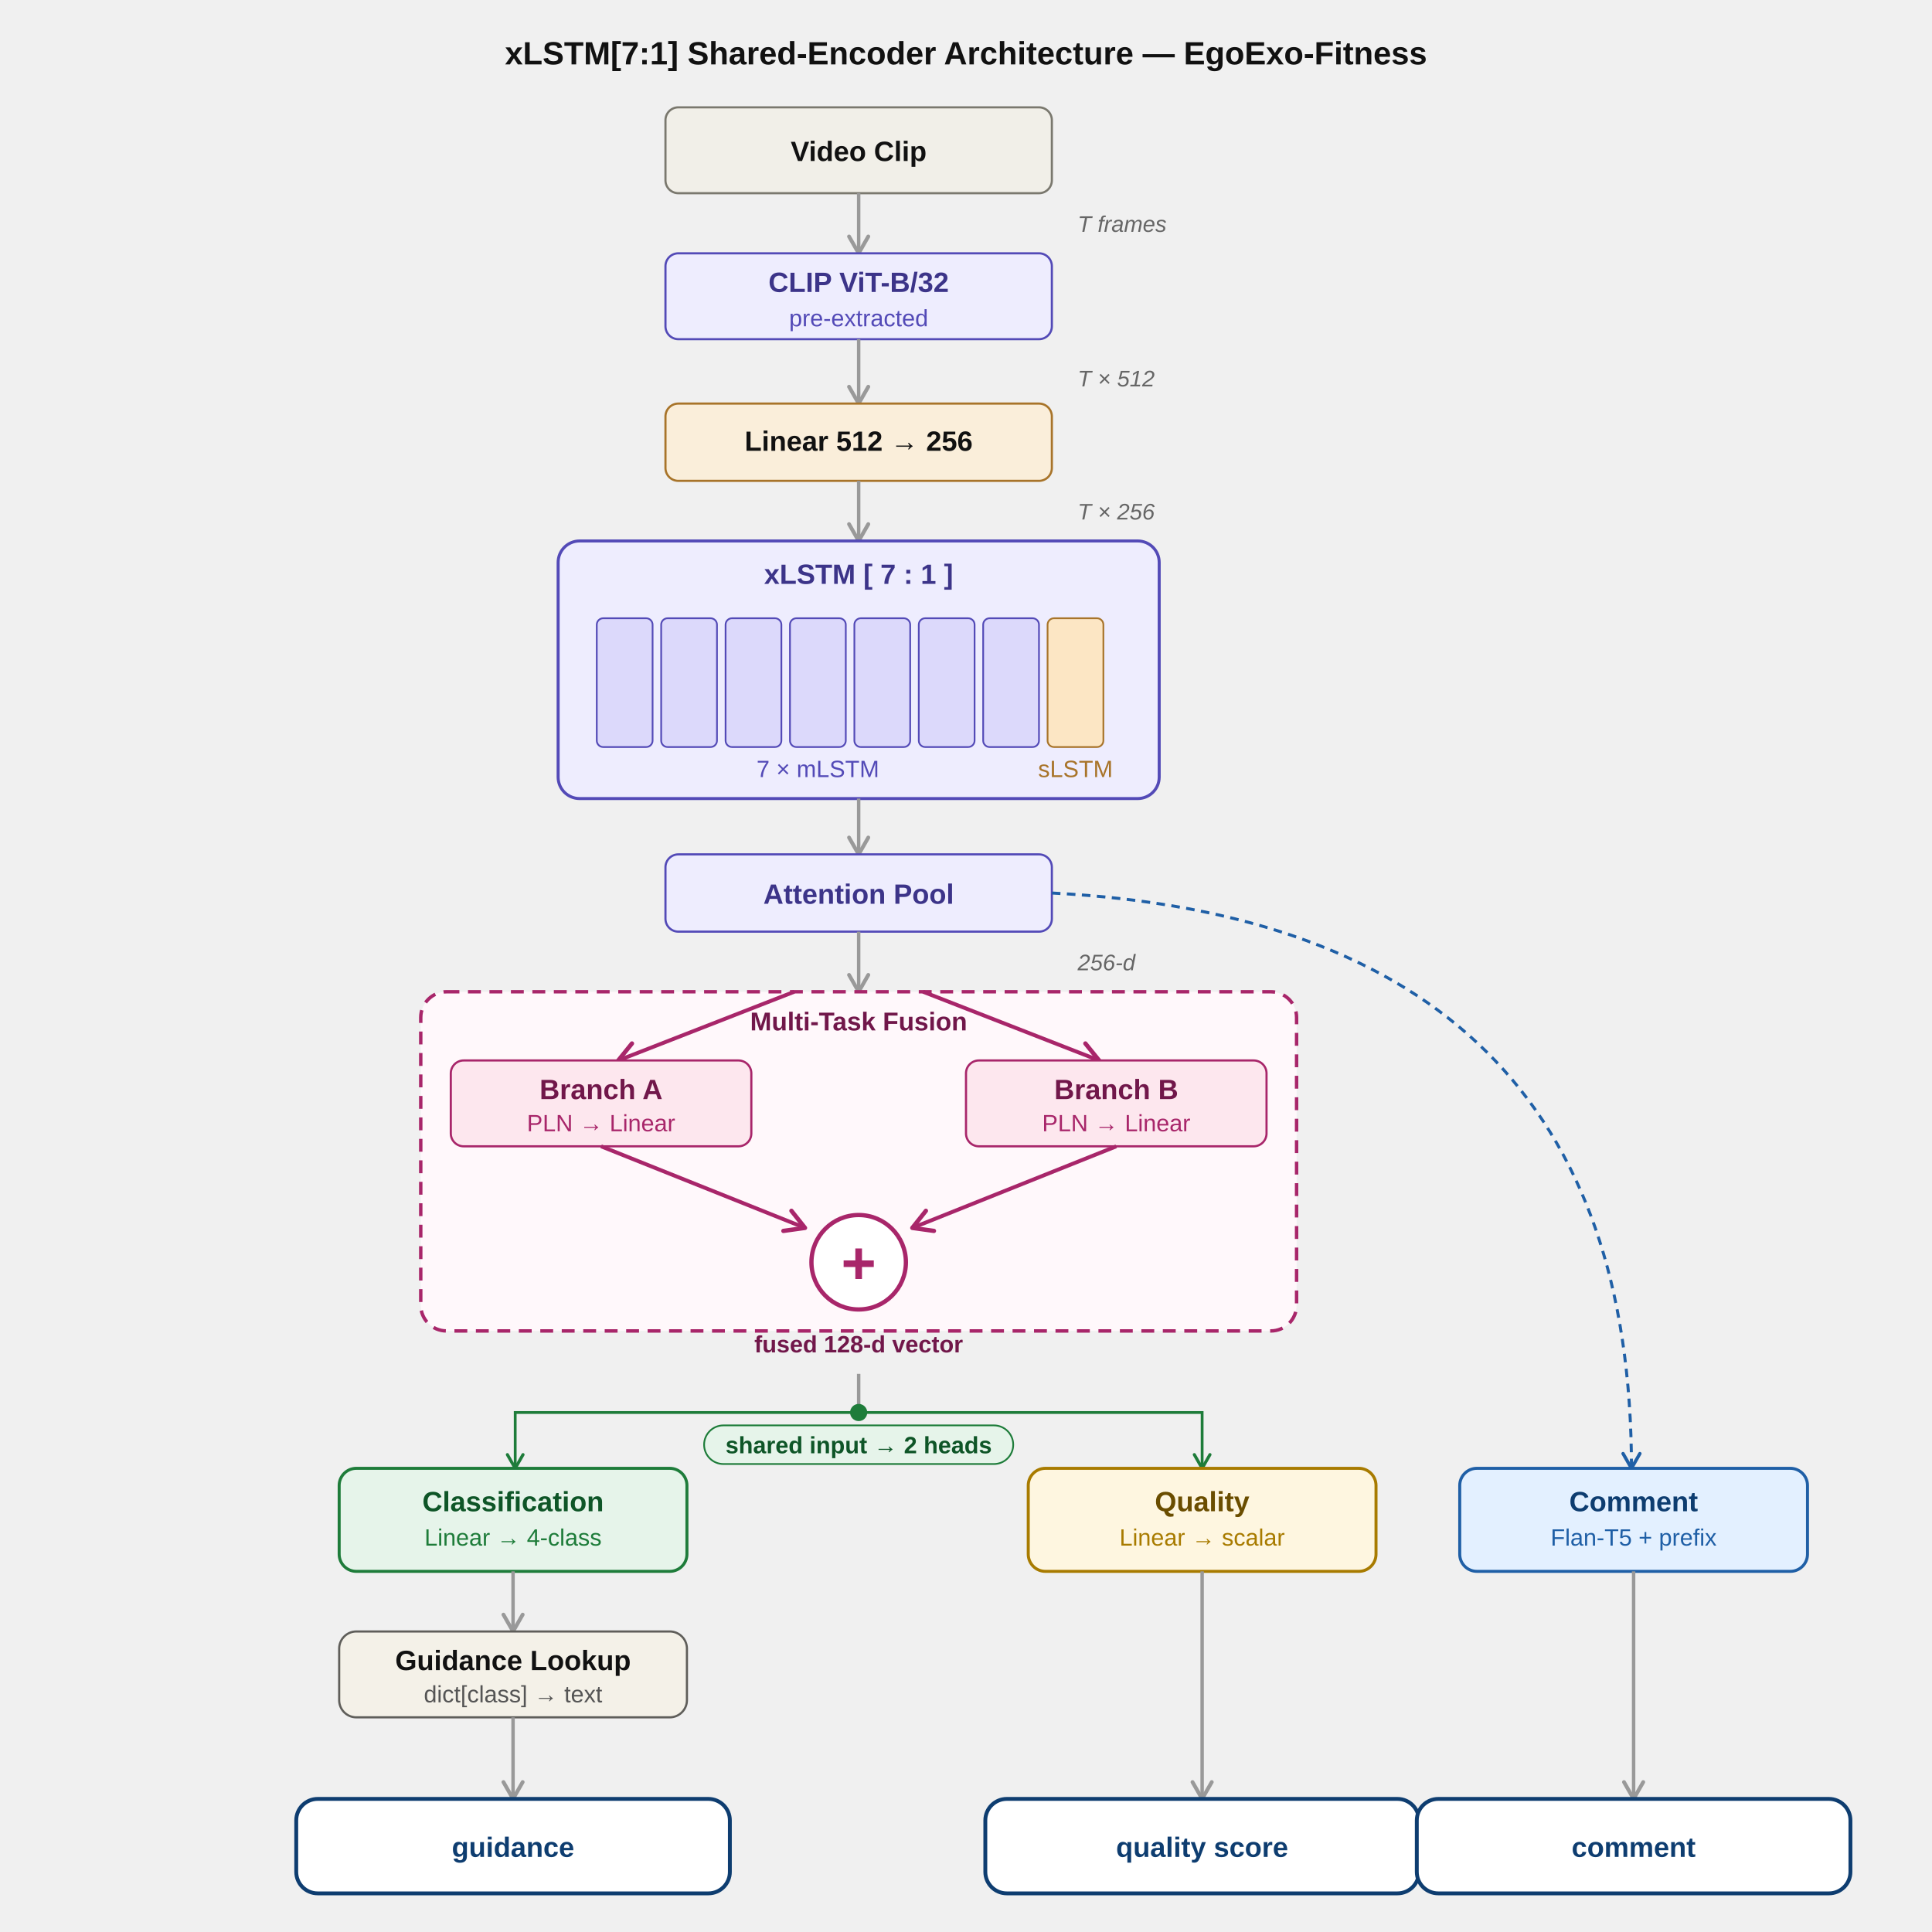
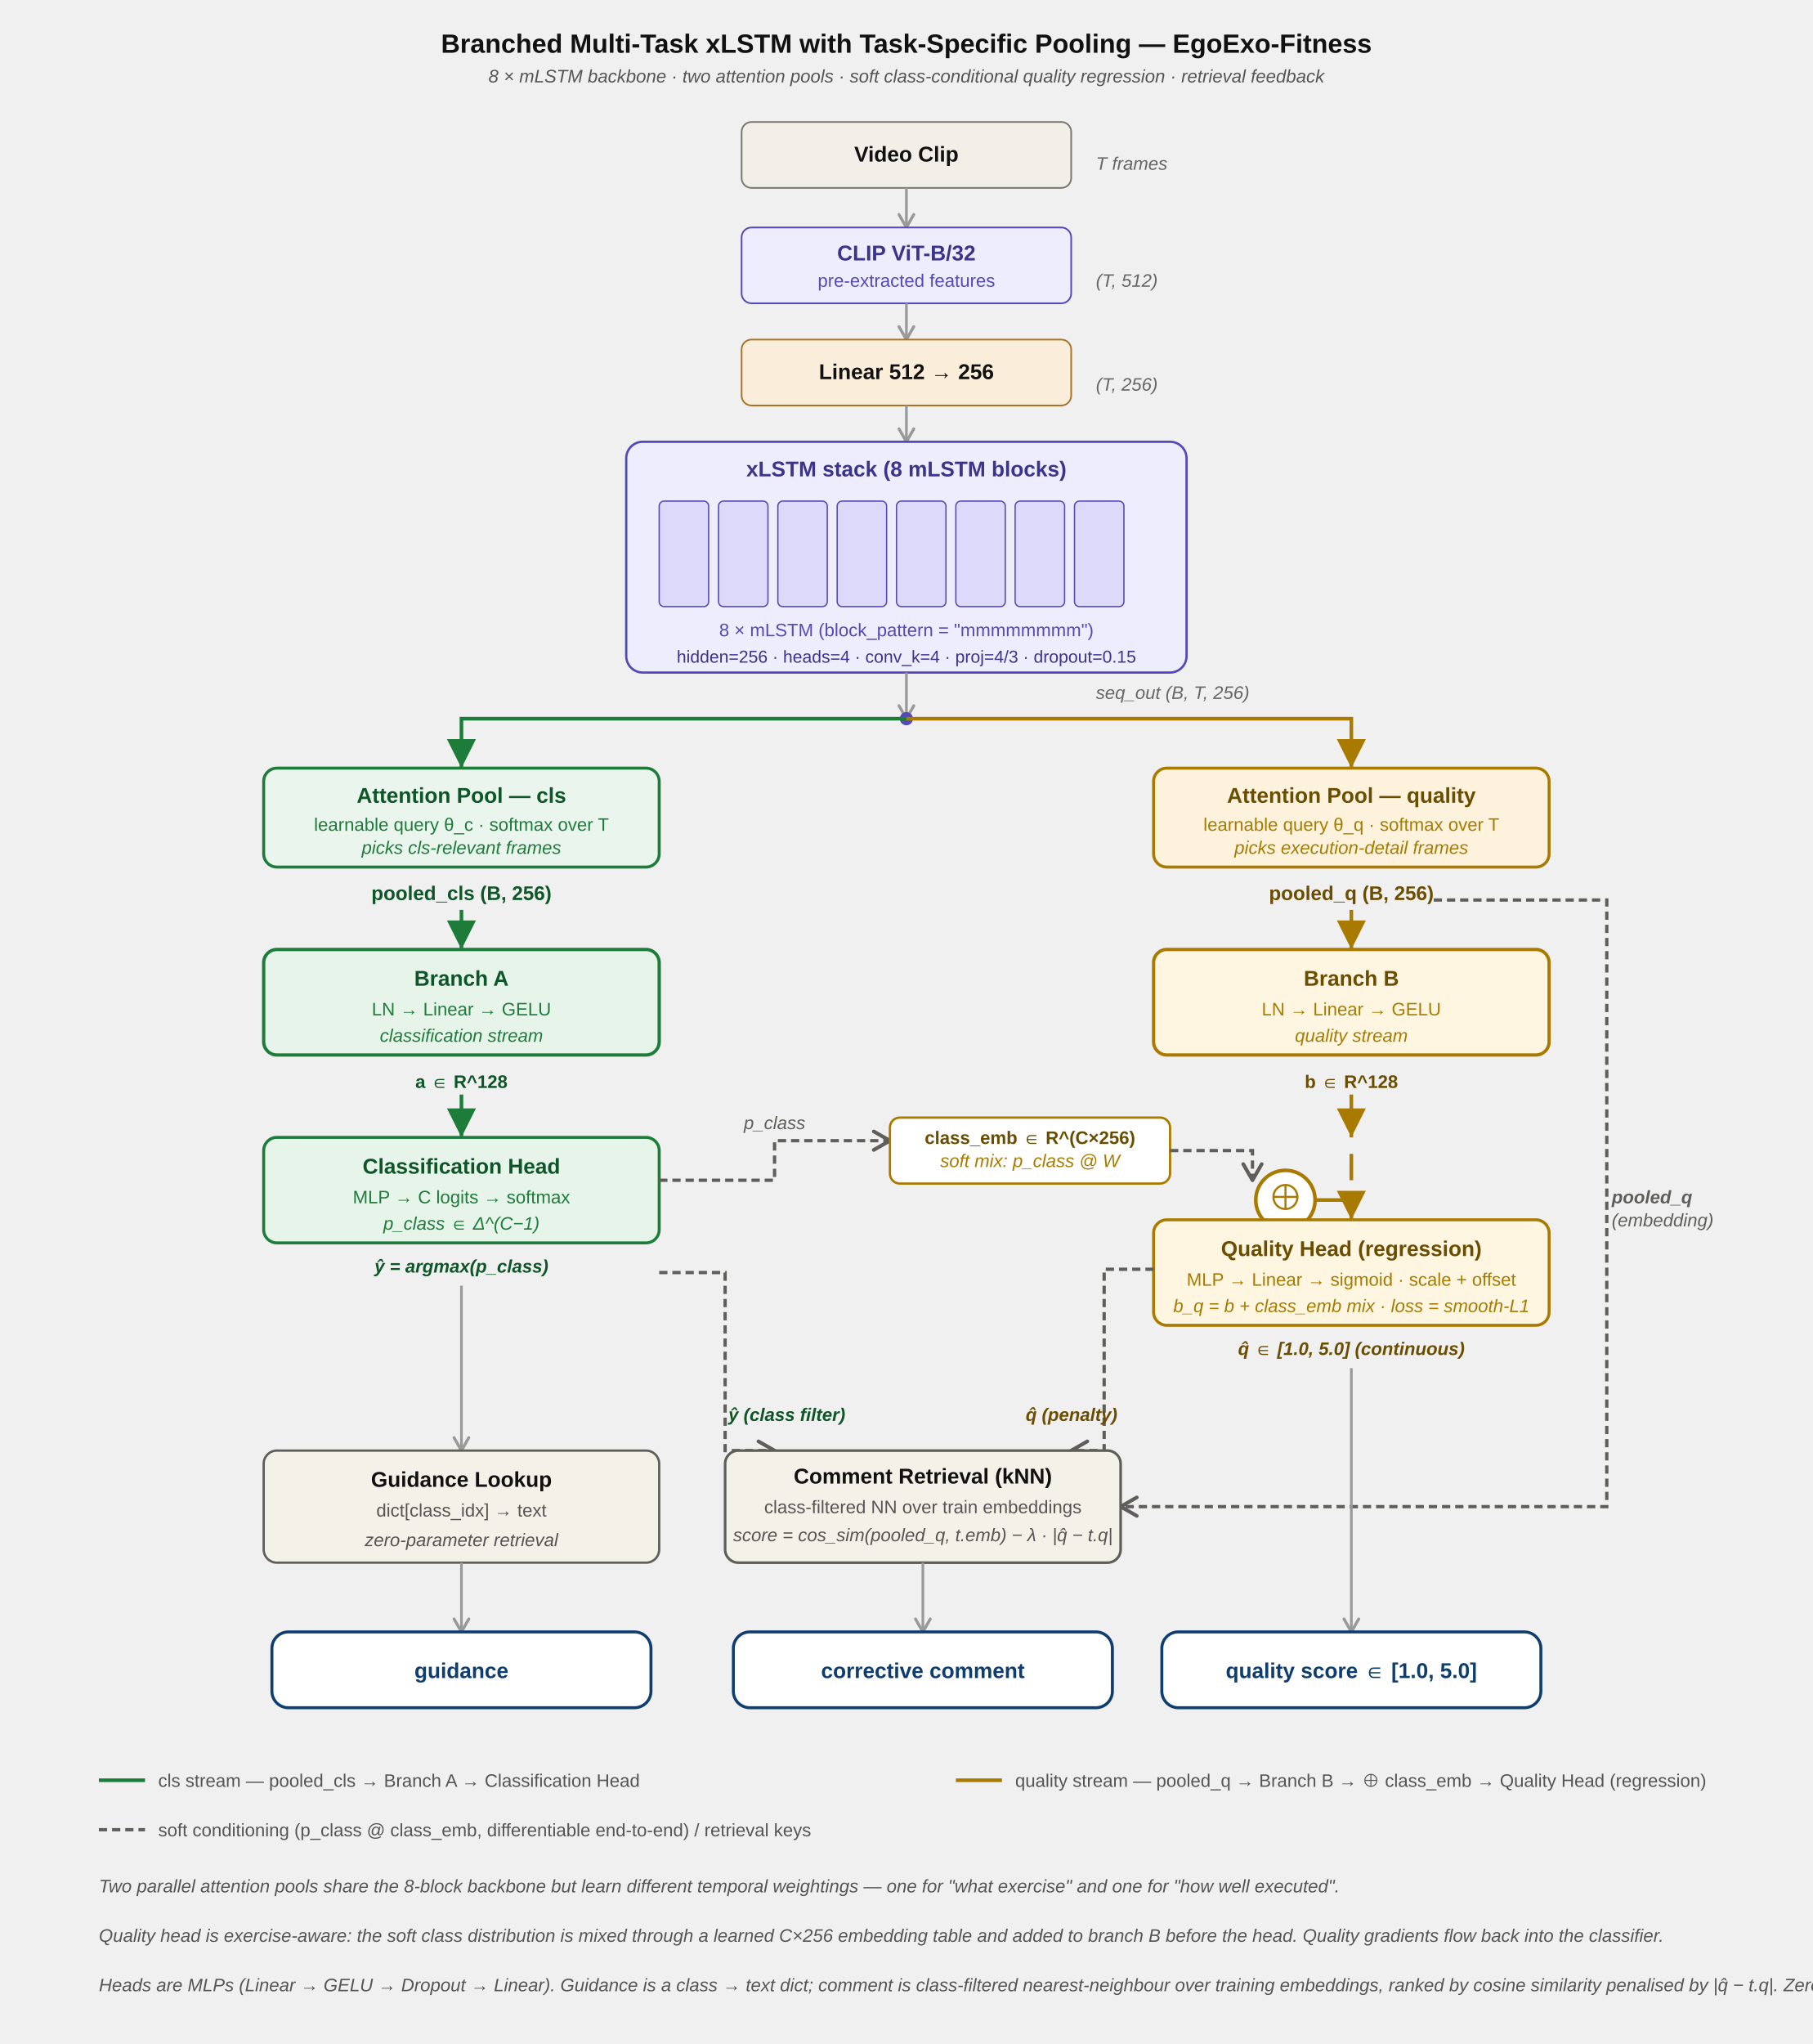
- <svg xmlns="http://www.w3.org/2000/svg" width="100%" viewBox="0 0 900 900" role="img" font-family="'Helvetica Neue', Arial, sans-serif">
+ <svg xmlns="http://www.w3.org/2000/svg" width="100%" viewBox="0 0 1100 1240" role="img" font-family="'Helvetica Neue', Arial, sans-serif">
  <defs>
    <marker id="ar" viewBox="0 0 10 10" refX="9" refY="5" markerWidth="7" markerHeight="7" orient="auto-start-reverse">
      <path d="M2 1L9 5L2 9" fill="none" stroke="context-stroke" stroke-width="1.6" stroke-linecap="round" stroke-linejoin="round" />
+     </marker>
+     <marker id="ar-bold" viewBox="0 0 10 10" refX="9" refY="5" markerWidth="10" markerHeight="10" orient="auto-start-reverse">
+       <path d="M1 1L9 5L1 9 Z" fill="context-stroke" />
    </marker>
  </defs>
  <style>
    .lbl       { font-size: 13px; fill: #111; font-weight: 600; text-anchor: middle; }
    .sub       { font-size: 11px; fill: #555; text-anchor: middle; }
-     .shape     { font-size: 10.5px; fill: #666; font-style: italic; }
+     .shape     { font-size: 11px; fill: #666; font-style: italic; }
+     .hp        { font-size: 10.5px; fill: #3c3489; text-anchor: middle; }
    .out-lbl   { font-size: 13px; fill: #0e3d70; font-weight: 700; text-anchor: middle; }
    .flow      { stroke: #999; stroke-width: 1.6; fill: none; }
-     .flow-soft { stroke: #1f5fa6; stroke-width: 1.4; stroke-dasharray: 4 3; fill: none; }
-     .fusion-stroke { stroke: #a8266a; stroke-width: 1.8; fill: none; }
-     .share-mark { stroke: #1e7c3a; stroke-width: 1.3; fill: none; }
-     .title     { font-size: 15px; fill: #111; font-weight: 700; text-anchor: middle; }
+     .flow-a    { stroke: #1e7c3a; stroke-width: 2.2; fill: none; }
+     .flow-b    { stroke: #a87b00; stroke-width: 2.2; fill: none; }
+     .flow-key  { stroke: #5f5e5a; stroke-width: 2.0; fill: none; stroke-dasharray: 5 3; }
+     .title     { font-size: 16px; fill: #111; font-weight: 700; text-anchor: middle; }
  </style>
-   <text x="450" y="30" class="title">xLSTM[7:1] Shared-Encoder Architecture — EgoExo-Fitness</text>
-   <rect x="310" y="50" width="180" height="40" rx="6" fill="#f1efe8" stroke="#7a786e" stroke-width="1" />
-   <text x="400" y="75" class="lbl">Video Clip</text>
-   <text x="502" y="108" class="shape">T frames</text>
-   <line x1="400" y1="90" x2="400" y2="118" class="flow" marker-end="url(#ar)" />
-   <rect x="310" y="118" width="180" height="40" rx="6" fill="#eeedfe" stroke="#534ab7" stroke-width="1" />
-   <text x="400" y="136" class="lbl" style="fill:#3c3489">CLIP ViT-B/32</text>
-   <text x="400" y="152" class="sub" style="fill:#534ab7">pre-extracted</text>
-   <text x="502" y="180" class="shape">T × 512</text>
-   <line x1="400" y1="158" x2="400" y2="188" class="flow" marker-end="url(#ar)" />
-   <rect x="310" y="188" width="180" height="36" rx="6" fill="#faeeda" stroke="#a8742a" stroke-width="1" />
-   <text x="400" y="210" class="lbl">Linear  512 → 256</text>
-   <text x="502" y="242" class="shape">T × 256</text>
-   <line x1="400" y1="224" x2="400" y2="252" class="flow" marker-end="url(#ar)" />
-   <rect x="260" y="252" width="280" height="120" rx="10" fill="#eeedfe" stroke="#534ab7" stroke-width="1.4" />
-   <text x="400" y="272" class="lbl" style="fill:#3c3489">xLSTM [ 7 : 1 ]</text>
-   <rect x="278" y="288" width="26" height="60" rx="3" fill="#dcd9fb" stroke="#534ab7" stroke-width="0.8" />
-   <rect x="308" y="288" width="26" height="60" rx="3" fill="#dcd9fb" stroke="#534ab7" stroke-width="0.8" />
-   <rect x="338" y="288" width="26" height="60" rx="3" fill="#dcd9fb" stroke="#534ab7" stroke-width="0.8" />
-   <rect x="368" y="288" width="26" height="60" rx="3" fill="#dcd9fb" stroke="#534ab7" stroke-width="0.8" />
-   <rect x="398" y="288" width="26" height="60" rx="3" fill="#dcd9fb" stroke="#534ab7" stroke-width="0.8" />
-   <rect x="428" y="288" width="26" height="60" rx="3" fill="#dcd9fb" stroke="#534ab7" stroke-width="0.8" />
-   <rect x="458" y="288" width="26" height="60" rx="3" fill="#dcd9fb" stroke="#534ab7" stroke-width="0.8" />
-   <rect x="488" y="288" width="26" height="60" rx="3" fill="#fce6c4" stroke="#a8742a" stroke-width="0.8" />
-   <text x="381" y="362" class="sub" style="fill:#534ab7">7 × mLSTM</text>
-   <text x="501" y="362" class="sub" style="fill:#a8742a">sLSTM</text>
-   <line x1="400" y1="372" x2="400" y2="398" class="flow" marker-end="url(#ar)" />
-   <rect x="310" y="398" width="180" height="36" rx="6" fill="#eeedfe" stroke="#534ab7" stroke-width="1" />
-   <text x="400" y="421" class="lbl" style="fill:#3c3489">Attention Pool</text>
-   <text x="502" y="452" class="shape">256-d</text>
-   <line x1="400" y1="434" x2="400" y2="462" class="flow" marker-end="url(#ar)" />
-   <rect x="196" y="462" width="408" height="158" rx="12" fill="#fff8fb" stroke="#a8266a" stroke-width="1.6" stroke-dasharray="6 4" />
-   <text x="400" y="480" class="lbl" style="fill:#71174a; font-size:12px;">Multi-Task Fusion</text>
-   <line x1="370" y1="462" x2="288" y2="494" class="fusion-stroke" marker-end="url(#ar)" />
-   <line x1="430" y1="462" x2="512" y2="494" class="fusion-stroke" marker-end="url(#ar)" />
-   <rect x="210" y="494" width="140" height="40" rx="6" fill="#fde7ee" stroke="#a8266a" stroke-width="1" />
-   <text x="280" y="512" class="lbl" style="fill:#71174a">Branch A</text>
-   <text x="280" y="527" class="sub" style="fill:#a8266a">PLN → Linear</text>
-   <rect x="450" y="494" width="140" height="40" rx="6" fill="#fde7ee" stroke="#a8266a" stroke-width="1" />
-   <text x="520" y="512" class="lbl" style="fill:#71174a">Branch B</text>
-   <text x="520" y="527" class="sub" style="fill:#a8266a">PLN → Linear</text>
-   <line x1="280" y1="534" x2="375" y2="572" class="fusion-stroke" marker-end="url(#ar)" />
-   <line x1="520" y1="534" x2="425" y2="572" class="fusion-stroke" marker-end="url(#ar)" />
-   <circle cx="400" cy="588" r="22" fill="#fff" stroke="#a8266a" stroke-width="2" />
-   <text x="400" y="598" text-anchor="middle" font-size="28" font-weight="700" fill="#a8266a">+</text>
-   <text x="400" y="630" class="sub" style="fill:#71174a; font-weight:700;">fused 128-d vector</text>
-   <line x1="400" y1="640" x2="400" y2="656" class="flow" />
-   <circle cx="400" cy="658" r="4" fill="#1e7c3a" />
-   <path d="M 400 658 L 240 658 L 240 684" class="share-mark" marker-end="url(#ar)" />
-   <path d="M 400 658 L 560 658 L 560 684" class="share-mark" marker-end="url(#ar)" />
-   <rect x="328" y="664" width="144" height="18" rx="9" fill="#e6f4ea" stroke="#1e7c3a" stroke-width="0.8" />
-   <text x="400" y="677" class="sub" style="fill:#0e5527; font-weight:700;">shared input → 2 heads</text>
-   <rect x="158" y="684" width="162" height="48" rx="8" fill="#e6f4ea" stroke="#1e7c3a" stroke-width="1.4" />
-   <text x="239" y="704" class="lbl" style="fill:#0e5527;">Classification</text>
-   <text x="239" y="720" class="sub" style="fill:#1e7c3a;">Linear → 4-class</text>
-   <rect x="479" y="684" width="162" height="48" rx="8" fill="#fef6e0" stroke="#a87b00" stroke-width="1.4" />
-   <text x="560" y="704" class="lbl" style="fill:#6a4d00;">Quality</text>
-   <text x="560" y="720" class="sub" style="fill:#a87b00;">Linear → scalar</text>
-   <path d="M 490 416 Q 760 430 760 684" class="flow-soft" marker-end="url(#ar)" />
-   <rect x="680" y="684" width="162" height="48" rx="8" fill="#e3f0ff" stroke="#1f5fa6" stroke-width="1.4" />
-   <text x="761" y="704" class="lbl" style="fill:#0e3d70;">Comment</text>
-   <text x="761" y="720" class="sub" style="fill:#1f5fa6;">Flan-T5 + prefix</text>
-   <line x1="239" y1="732" x2="239" y2="760" class="flow" marker-end="url(#ar)" />
-   <rect x="158" y="760" width="162" height="40" rx="8" fill="#f4f1e8" stroke="#5f5e5a" stroke-width="1" />
-   <text x="239" y="778" class="lbl">Guidance Lookup</text>
-   <text x="239" y="793" class="sub">dict[class] → text</text>
-   <line x1="239" y1="800" x2="239" y2="838" class="flow" marker-end="url(#ar)" />
-   <line x1="560" y1="732" x2="560" y2="838" class="flow" marker-end="url(#ar)" />
-   <line x1="761" y1="732" x2="761" y2="838" class="flow" marker-end="url(#ar)" />
-   <rect x="138" y="838" width="202" height="44" rx="10" fill="#fff" stroke="#0e3d70" stroke-width="1.8" />
-   <text x="239" y="865" class="out-lbl">guidance</text>
-   <rect x="459" y="838" width="202" height="44" rx="10" fill="#fff" stroke="#0e3d70" stroke-width="1.8" />
-   <text x="560" y="865" class="out-lbl">quality score</text>
-   <rect x="660" y="838" width="202" height="44" rx="10" fill="#fff" stroke="#0e3d70" stroke-width="1.8" />
-   <text x="761" y="865" class="out-lbl">comment</text>
+   <text x="550" y="32" class="title">Branched Multi-Task xLSTM with Task-Specific Pooling — EgoExo-Fitness</text>
+   <text x="550" y="50" class="sub" style="font-style:italic;">8 × mLSTM backbone · two attention pools · soft class-conditional quality regression · retrieval feedback</text>
+   <rect x="450" y="74" width="200" height="40" rx="6" fill="#f1efe8" stroke="#7a786e" stroke-width="1" />
+   <text x="550" y="98" class="lbl">Video Clip</text>
+   <text x="665" y="103" class="shape" style="text-anchor:start;">T frames</text>
+   <line x1="550" y1="114" x2="550" y2="138" class="flow" marker-end="url(#ar)" />
+   <rect x="450" y="138" width="200" height="46" rx="6" fill="#eeedfe" stroke="#534ab7" stroke-width="1" />
+   <text x="550" y="158" class="lbl" style="fill:#3c3489">CLIP ViT-B/32</text>
+   <text x="550" y="174" class="sub" style="fill:#534ab7">pre-extracted features</text>
+   <text x="665" y="174" class="shape" style="text-anchor:start;">(T, 512)</text>
+   <line x1="550" y1="184" x2="550" y2="206" class="flow" marker-end="url(#ar)" />
+   <rect x="450" y="206" width="200" height="40" rx="6" fill="#faeeda" stroke="#a8742a" stroke-width="1" />
+   <text x="550" y="230" class="lbl">Linear 512 → 256</text>
+   <text x="665" y="237" class="shape" style="text-anchor:start;">(T, 256)</text>
+   <line x1="550" y1="246" x2="550" y2="268" class="flow" marker-end="url(#ar)" />
+   <rect x="380" y="268" width="340" height="140" rx="10" fill="#eeedfe" stroke="#534ab7" stroke-width="1.4" />
+   <text x="550" y="289" class="lbl" style="fill:#3c3489">xLSTM stack (8 mLSTM blocks)</text>
+   <rect x="400" y="304" width="30" height="64" rx="3" fill="#dcd9fb" stroke="#534ab7" stroke-width="0.8" />
+   <rect x="436" y="304" width="30" height="64" rx="3" fill="#dcd9fb" stroke="#534ab7" stroke-width="0.8" />
+   <rect x="472" y="304" width="30" height="64" rx="3" fill="#dcd9fb" stroke="#534ab7" stroke-width="0.8" />
+   <rect x="508" y="304" width="30" height="64" rx="3" fill="#dcd9fb" stroke="#534ab7" stroke-width="0.8" />
+   <rect x="544" y="304" width="30" height="64" rx="3" fill="#dcd9fb" stroke="#534ab7" stroke-width="0.8" />
+   <rect x="580" y="304" width="30" height="64" rx="3" fill="#dcd9fb" stroke="#534ab7" stroke-width="0.8" />
+   <rect x="616" y="304" width="30" height="64" rx="3" fill="#dcd9fb" stroke="#534ab7" stroke-width="0.8" />
+   <rect x="652" y="304" width="30" height="64" rx="3" fill="#dcd9fb" stroke="#534ab7" stroke-width="0.8" />
+   <text x="550" y="386" class="sub" style="fill:#534ab7;">8 × mLSTM  (block_pattern = "mmmmmmmm")</text>
+   <text x="550" y="402" class="hp">hidden=256 · heads=4 · conv_k=4 · proj=4/3 · dropout=0.15</text>
+   <line x1="550" y1="408" x2="550" y2="436" class="flow" marker-end="url(#ar)" />
+   <text x="665" y="424" class="shape" style="text-anchor:start;">seq_out (B, T, 256)</text>
+   <circle cx="550" cy="436" r="4" fill="#534ab7" />
+   <path d="M 550 436 L 280 436 L 280 466" class="flow-a" marker-end="url(#ar-bold)" />
+   <rect x="160" y="466" width="240" height="60" rx="8" fill="#eaf5ee" stroke="#1e7c3a" stroke-width="1.8" />
+   <text x="280" y="487" class="lbl" style="fill:#0e5527;">Attention Pool — cls</text>
+   <text x="280" y="504" class="sub" style="fill:#1e7c3a;">learnable query θ_c · softmax over T</text>
+   <text x="280" y="518" class="sub" style="fill:#1e7c3a; font-style:italic;">picks cls-relevant frames</text>
+   <path d="M 550 436 L 820 436 L 820 466" class="flow-b" marker-end="url(#ar-bold)" />
+   <rect x="700" y="466" width="240" height="60" rx="8" fill="#fdf3dd" stroke="#a87b00" stroke-width="1.8" />
+   <text x="820" y="487" class="lbl" style="fill:#6a4d00;">Attention Pool — quality</text>
+   <text x="820" y="504" class="sub" style="fill:#a87b00;">learnable query θ_q · softmax over T</text>
+   <text x="820" y="518" class="sub" style="fill:#a87b00; font-style:italic;">picks execution-detail frames</text>
+   <text x="280" y="546" class="branch-lbl" style="fill:#0e5527; text-anchor:middle; font-weight:700;">pooled_cls (B, 256)</text>
+   <text x="820" y="546" class="branch-lbl" style="fill:#6a4d00; text-anchor:middle; font-weight:700;">pooled_q (B, 256)</text>
+   <line x1="280" y1="552" x2="280" y2="576" class="flow-a" marker-end="url(#ar-bold)" />
+   <line x1="820" y1="552" x2="820" y2="576" class="flow-b" marker-end="url(#ar-bold)" />
+   <rect x="160" y="576" width="240" height="64" rx="8" fill="#e6f4ea" stroke="#1e7c3a" stroke-width="2" />
+   <text x="280" y="598" class="lbl" style="fill:#0e5527;">Branch A</text>
+   <text x="280" y="616" class="sub" style="fill:#1e7c3a;">LN → Linear → GELU</text>
+   <text x="280" y="632" class="sub" style="fill:#1e7c3a; font-style:italic;">classification stream</text>
+   <rect x="700" y="576" width="240" height="64" rx="8" fill="#fef6e0" stroke="#a87b00" stroke-width="2" />
+   <text x="820" y="598" class="lbl" style="fill:#6a4d00;">Branch B</text>
+   <text x="820" y="616" class="sub" style="fill:#a87b00;">LN → Linear → GELU</text>
+   <text x="820" y="632" class="sub" style="fill:#a87b00; font-style:italic;">quality stream</text>
+   <text x="280" y="660" class="sub" style="fill:#0e5527; font-weight:700;">a ∈ R^128</text>
+   <text x="820" y="660" class="sub" style="fill:#6a4d00; font-weight:700;">b ∈ R^128</text>
+   <line x1="280" y1="664" x2="280" y2="690" class="flow-a" marker-end="url(#ar-bold)" />
+   <line x1="820" y1="664" x2="820" y2="690" class="flow-b" marker-end="url(#ar-bold)" />
+   <rect x="160" y="690" width="240" height="64" rx="8" fill="#e6f4ea" stroke="#1e7c3a" stroke-width="1.8" />
+   <text x="280" y="712" class="lbl" style="fill:#0e5527;">Classification Head</text>
+   <text x="280" y="730" class="sub" style="fill:#1e7c3a;">MLP → C logits → softmax</text>
+   <text x="280" y="746" class="sub" style="fill:#1e7c3a; font-style:italic;">p_class ∈ Δ^(C−1)</text>
+   <text x="280" y="772" class="sub" style="fill:#0e5527; font-style:italic; font-weight:700;">ŷ = argmax(p_class)</text>
+   <path d="M 400 716 L 470 716 L 470 692 L 540 692" class="flow-key" marker-end="url(#ar)" />
+   <text x="470" y="685" class="sub" style="fill:#5f5e5a; font-style:italic;">p_class</text>
+   <rect x="540" y="678" width="170" height="40" rx="6" fill="#fff" stroke="#a87b00" stroke-width="1.4" />
+   <text x="625" y="694" class="sub" style="fill:#6a4d00; font-weight:700;">class_emb ∈ R^(C×256)</text>
+   <text x="625" y="708" class="sub" style="fill:#a87b00; font-style:italic;">soft mix:  p_class @ W</text>
+   <path d="M 710 698 L 760 698 L 760 716" class="flow-key" marker-end="url(#ar)" />
+   <path d="M 820 700 L 820 716" class="flow-b" />
+   <circle cx="780" cy="728" r="18" fill="#fff" stroke="#a87b00" stroke-width="2.2" />
+   <text x="780" y="734" text-anchor="middle" font-size="22" font-weight="700" fill="#a87b00">⊕</text>
+   <path d="M 798 728 L 820 728 L 820 740" class="flow-b" marker-end="url(#ar-bold)" />
+   <rect x="700" y="740" width="240" height="64" rx="8" fill="#fef6e0" stroke="#a87b00" stroke-width="1.8" />
+   <text x="820" y="762" class="lbl" style="fill:#6a4d00;">Quality Head (regression)</text>
+   <text x="820" y="780" class="sub" style="fill:#a87b00;">MLP → Linear → sigmoid · scale + offset</text>
+   <text x="820" y="796" class="sub" style="fill:#a87b00; font-style:italic;">b_q = b + class_emb mix · loss = smooth-L1</text>
+   <text x="820" y="822" class="sub" style="fill:#6a4d00; font-style:italic; font-weight:700;">q̂ ∈ [1.0, 5.0] (continuous)</text>
+   <line x1="280" y1="780" x2="280" y2="880" class="flow" marker-end="url(#ar)" />
+   <path d="M 400 772 L 440 772 L 440 880 L 470 880" class="flow-key" marker-end="url(#ar)" />
+   <path d="M 700 770 L 670 770 L 670 880 L 650 880" class="flow-key" marker-end="url(#ar)" />
+   <text x="442" y="862" class="sub" style="fill:#0e5527; font-style:italic; font-weight:700; text-anchor:start;">ŷ (class filter)</text>
+   <text x="678" y="862" class="sub" style="fill:#6a4d00; font-style:italic; font-weight:700; text-anchor:end;">q̂ (penalty)</text>
+   <path d="M 870 546 L 975 546 L 975 914 L 680 914" class="flow-key" marker-end="url(#ar)" />
+   <text x="978" y="730" class="sub" style="fill:#5f5e5a; font-style:italic; font-weight:700; text-anchor:start;">pooled_q</text>
+   <text x="978" y="744" class="sub" style="fill:#5f5e5a; font-style:italic; text-anchor:start;">(embedding)</text>
+   <rect x="160" y="880" width="240" height="68" rx="8" fill="#f4f1e8" stroke="#5f5e5a" stroke-width="1.4" />
+   <text x="280" y="902" class="lbl">Guidance Lookup</text>
+   <text x="280" y="920" class="sub">dict[class_idx] → text</text>
+   <text x="280" y="938" class="sub" style="font-style:italic;">zero-parameter retrieval</text>
+   <rect x="440" y="880" width="240" height="68" rx="8" fill="#f4f1e8" stroke="#5f5e5a" stroke-width="1.6" />
+   <text x="560" y="900" class="lbl">Comment Retrieval (kNN)</text>
+   <text x="560" y="918" class="sub">class-filtered NN over train embeddings</text>
+   <text x="560" y="935" class="sub" style="font-style:italic;">score = cos_sim(pooled_q, t.emb) − λ · |q̂ − t.q|</text>
+   <line x1="280" y1="948" x2="280" y2="990" class="flow" marker-end="url(#ar)" />
+   <line x1="560" y1="948" x2="560" y2="990" class="flow" marker-end="url(#ar)" />
+   <line x1="820" y1="830" x2="820" y2="990" class="flow" marker-end="url(#ar)" />
+   <rect x="165" y="990" width="230" height="46" rx="10" fill="#fff" stroke="#0e3d70" stroke-width="1.8" />
+   <text x="280" y="1018" class="out-lbl">guidance</text>
+   <rect x="445" y="990" width="230" height="46" rx="10" fill="#fff" stroke="#0e3d70" stroke-width="1.8" />
+   <text x="560" y="1018" class="out-lbl">corrective comment</text>
+   <rect x="705" y="990" width="230" height="46" rx="10" fill="#fff" stroke="#0e3d70" stroke-width="1.8" />
+   <text x="820" y="1018" class="out-lbl">quality score ∈ [1.0, 5.0]</text>
+   <g transform="translate(60, 1080)">
+     <line x1="0" y1="0" x2="28" y2="0" class="flow-a" />
+     <text x="36" y="4" class="sub" style="text-anchor:start;">cls stream — pooled_cls → Branch A → Classification Head</text>
+   </g>
+   <g transform="translate(580, 1080)">
+     <line x1="0" y1="0" x2="28" y2="0" class="flow-b" />
+     <text x="36" y="4" class="sub" style="text-anchor:start;">quality stream — pooled_q → Branch B → ⊕ class_emb → Quality Head (regression)</text>
+   </g>
+   <g transform="translate(60, 1110)">
+     <line x1="0" y1="0" x2="28" y2="0" class="flow-key" />
+     <text x="36" y="4" class="sub" style="text-anchor:start;">soft conditioning  (p_class @ class_emb, differentiable end-to-end)  /  retrieval keys</text>
+   </g>
+   <g transform="translate(60, 1144)">
+     <text x="0" y="4" class="sub" style="text-anchor:start; font-style:italic;">
+       Two parallel attention pools share the 8-block backbone but learn different temporal weightings — one for "what exercise" and one for "how well executed".
+     </text>
+   </g>
+   <g transform="translate(60, 1174)">
+     <text x="0" y="4" class="sub" style="text-anchor:start; font-style:italic;">
+       Quality head is exercise-aware: the soft class distribution is mixed through a learned C×256 embedding table and added to branch B before the head. Quality gradients flow back into the classifier.
+     </text>
+   </g>
+   <g transform="translate(60, 1204)">
+     <text x="0" y="4" class="sub" style="text-anchor:start; font-style:italic;">
+       Heads are MLPs (Linear → GELU → Dropout → Linear). Guidance is a class → text dict; comment is class-filtered nearest-neighbour over training embeddings, ranked by cosine similarity penalised by |q̂ − t.q|. Zero parameters added.
+     </text>
+   </g>
</svg>
